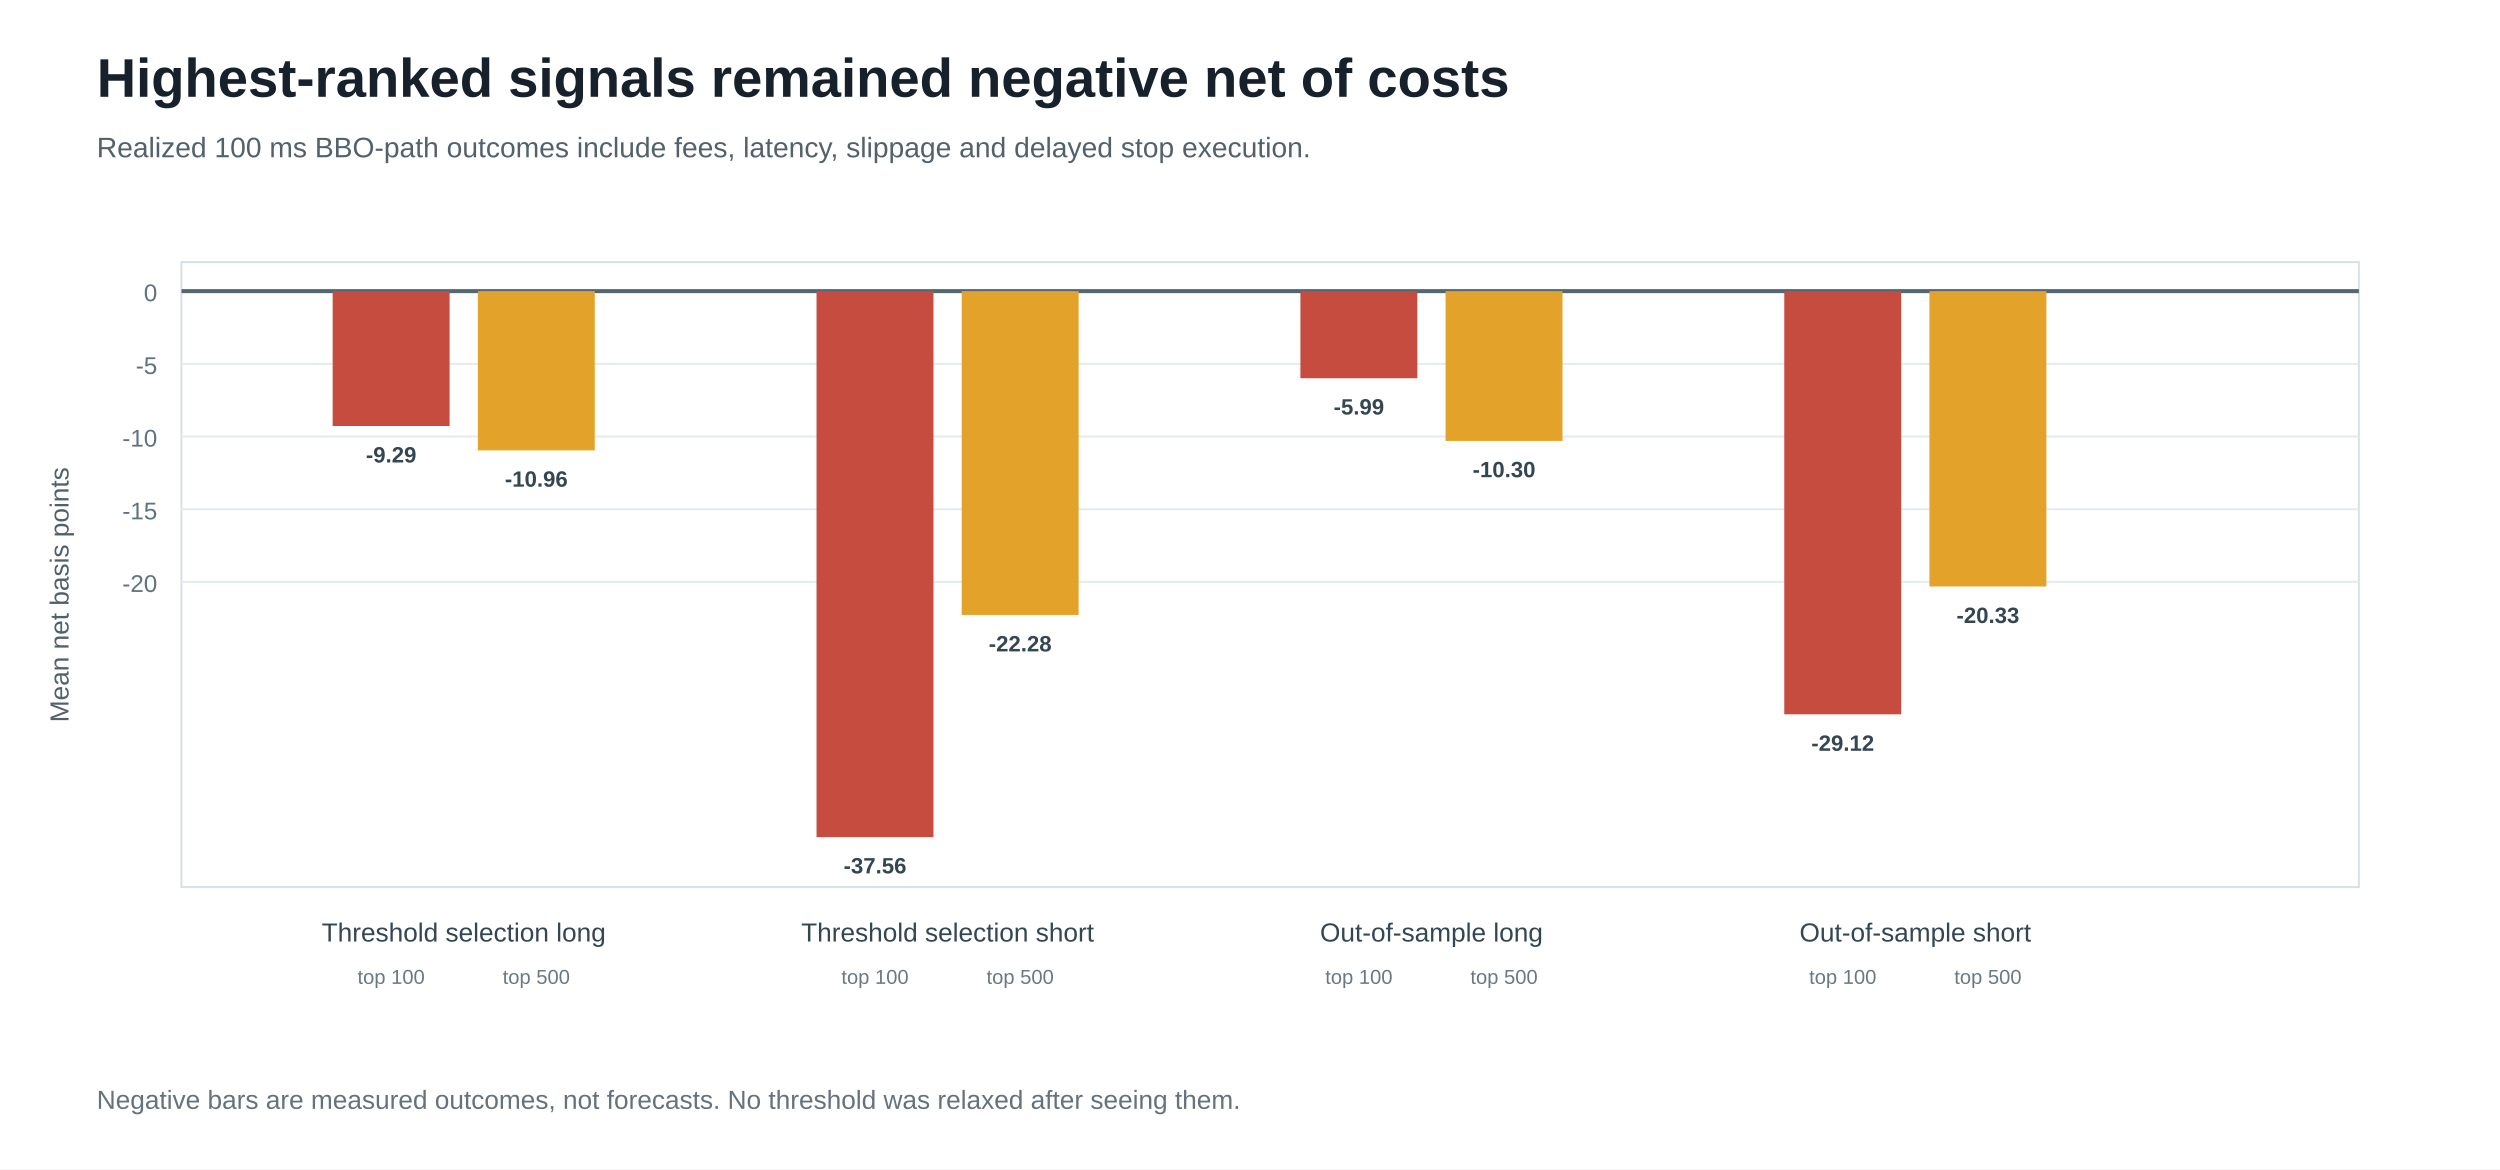
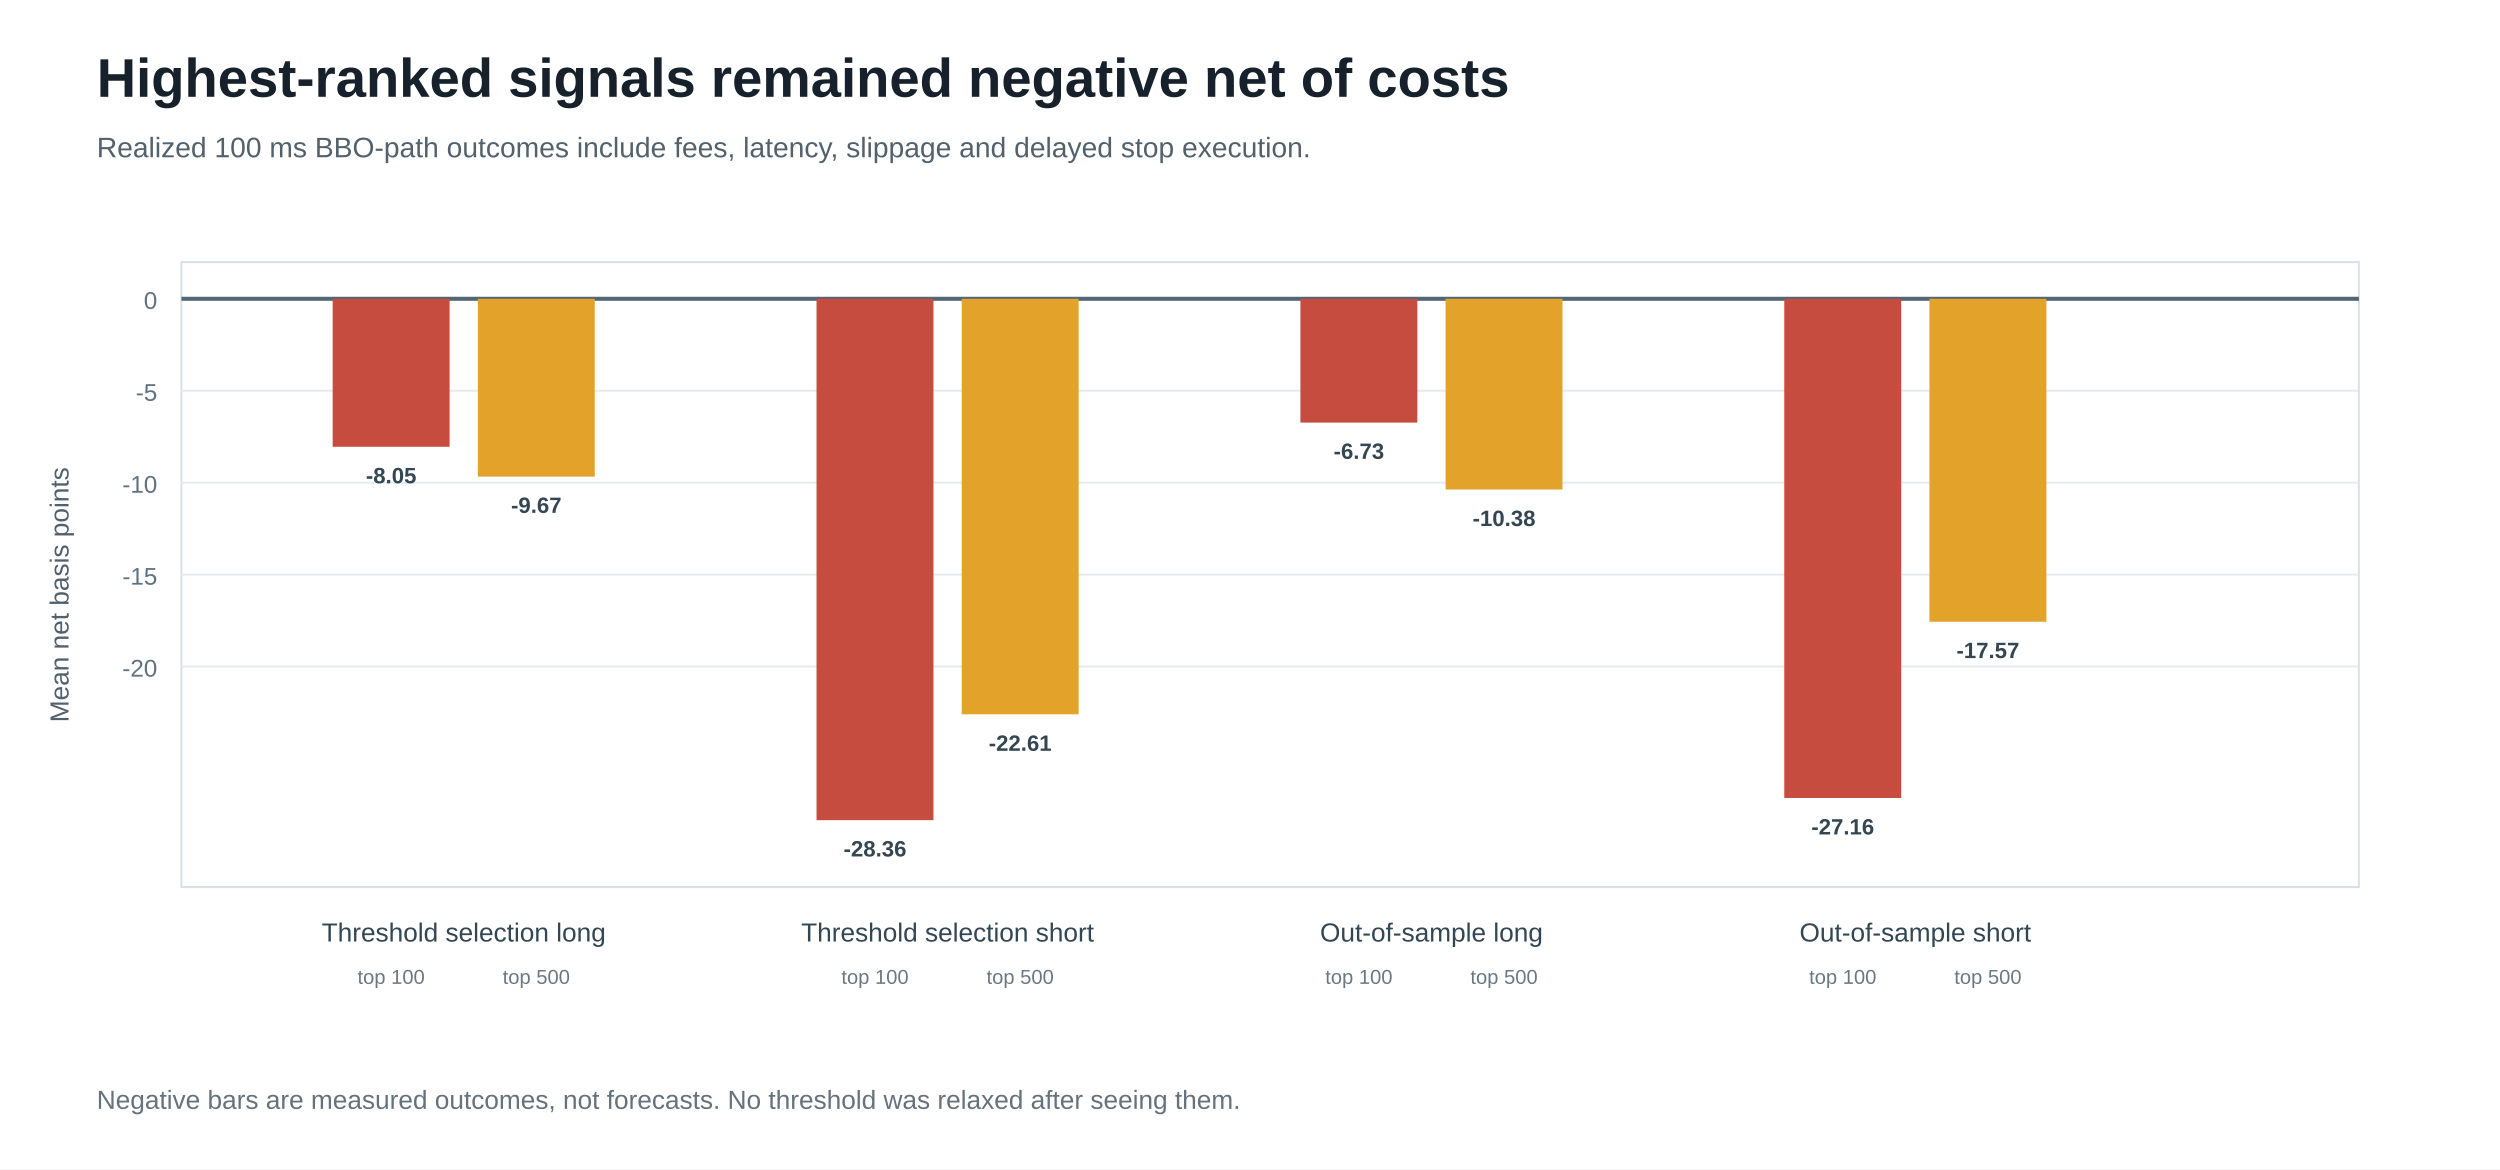
<svg xmlns="http://www.w3.org/2000/svg" width="1240" height="580" viewBox="0 0 1240 580" role="img" aria-labelledby="title desc">
  <rect width="100%" height="100%" fill="#ffffff" />
  <text x="48" y="48" font-family="Segoe UI, Arial, sans-serif" font-size="27" font-weight="700" fill="#17212b">Highest-ranked signals remained negative net of costs</text>
  <text x="48" y="78" font-family="Segoe UI, Arial, sans-serif" font-size="14" fill="#53616d">Realized 100 ms BBO-path outcomes include fees, latency, slippage and delayed stop execution.</text>
  <rect x="90" y="130" width="1080" height="310" fill="#ffffff" stroke="#d8e0e7" />
-   <line x1="90" y1="288.6" x2="1170" y2="288.6" stroke="#e6ebef" stroke-width="1" />
-   <text x="78" y="293.6" text-anchor="end" font-family="Segoe UI, Arial, sans-serif" font-size="12" fill="#60717f">-20</text>
-   <line x1="90" y1="252.6" x2="1170" y2="252.6" stroke="#e6ebef" stroke-width="1" />
-   <text x="78" y="257.6" text-anchor="end" font-family="Segoe UI, Arial, sans-serif" font-size="12" fill="#60717f">-15</text>
-   <line x1="90" y1="216.5" x2="1170" y2="216.5" stroke="#e6ebef" stroke-width="1" />
-   <text x="78" y="221.5" text-anchor="end" font-family="Segoe UI, Arial, sans-serif" font-size="12" fill="#60717f">-10</text>
-   <line x1="90" y1="180.5" x2="1170" y2="180.5" stroke="#e6ebef" stroke-width="1" />
-   <text x="78" y="185.5" text-anchor="end" font-family="Segoe UI, Arial, sans-serif" font-size="12" fill="#60717f">-5</text>
-   <line x1="90" y1="144.4" x2="1170" y2="144.4" stroke="#536674" stroke-width="2" />
-   <text x="78" y="149.4" text-anchor="end" font-family="Segoe UI, Arial, sans-serif" font-size="12" fill="#60717f">0</text>
-   <rect x="165.0" y="144.4" width="58" height="66.9" fill="#c64c3f" />
-   <text x="194.0" y="229.4" text-anchor="middle" font-family="Segoe UI, Arial, sans-serif" font-size="11" font-weight="700" fill="#344652">-9.29</text>
+   <line x1="90" y1="330.6" x2="1170" y2="330.6" stroke="#e6ebef" stroke-width="1" />
+   <text x="78" y="335.6" text-anchor="end" font-family="Segoe UI, Arial, sans-serif" font-size="12" fill="#60717f">-20</text>
+   <line x1="90" y1="285.0" x2="1170" y2="285.0" stroke="#e6ebef" stroke-width="1" />
+   <text x="78" y="290.0" text-anchor="end" font-family="Segoe UI, Arial, sans-serif" font-size="12" fill="#60717f">-15</text>
+   <line x1="90" y1="239.4" x2="1170" y2="239.4" stroke="#e6ebef" stroke-width="1" />
+   <text x="78" y="244.4" text-anchor="end" font-family="Segoe UI, Arial, sans-serif" font-size="12" fill="#60717f">-10</text>
+   <line x1="90" y1="193.8" x2="1170" y2="193.8" stroke="#e6ebef" stroke-width="1" />
+   <text x="78" y="198.8" text-anchor="end" font-family="Segoe UI, Arial, sans-serif" font-size="12" fill="#60717f">-5</text>
+   <line x1="90" y1="148.2" x2="1170" y2="148.2" stroke="#536674" stroke-width="2" />
+   <text x="78" y="153.2" text-anchor="end" font-family="Segoe UI, Arial, sans-serif" font-size="12" fill="#60717f">0</text>
+   <rect x="165.0" y="148.2" width="58" height="73.4" fill="#c64c3f" />
+   <text x="194.0" y="239.7" text-anchor="middle" font-family="Segoe UI, Arial, sans-serif" font-size="11" font-weight="700" fill="#344652">-8.05</text>
  <text x="194.0" y="488" text-anchor="middle" font-family="Segoe UI, Arial, sans-serif" font-size="10" fill="#6b7882">top 100</text>
-   <rect x="237.0" y="144.4" width="58" height="79.0" fill="#e3a229" />
-   <text x="266.0" y="241.4" text-anchor="middle" font-family="Segoe UI, Arial, sans-serif" font-size="11" font-weight="700" fill="#344652">-10.96</text>
+   <rect x="237.0" y="148.2" width="58" height="88.2" fill="#e3a229" />
+   <text x="266.0" y="254.4" text-anchor="middle" font-family="Segoe UI, Arial, sans-serif" font-size="11" font-weight="700" fill="#344652">-9.67</text>
  <text x="266.0" y="488" text-anchor="middle" font-family="Segoe UI, Arial, sans-serif" font-size="10" fill="#6b7882">top 500</text>
  <text x="230.0" y="467" text-anchor="middle" font-family="Segoe UI, Arial, sans-serif" font-size="13" fill="#334653">Threshold selection long</text>
-   <rect x="405.0" y="144.4" width="58" height="270.8" fill="#c64c3f" />
-   <text x="434.0" y="433.2" text-anchor="middle" font-family="Segoe UI, Arial, sans-serif" font-size="11" font-weight="700" fill="#344652">-37.56</text>
+   <rect x="405.0" y="148.2" width="58" height="258.6" fill="#c64c3f" />
+   <text x="434.0" y="424.8" text-anchor="middle" font-family="Segoe UI, Arial, sans-serif" font-size="11" font-weight="700" fill="#344652">-28.36</text>
  <text x="434.0" y="488" text-anchor="middle" font-family="Segoe UI, Arial, sans-serif" font-size="10" fill="#6b7882">top 100</text>
-   <rect x="477.0" y="144.4" width="58" height="160.6" fill="#e3a229" />
-   <text x="506.0" y="323.1" text-anchor="middle" font-family="Segoe UI, Arial, sans-serif" font-size="11" font-weight="700" fill="#344652">-22.28</text>
+   <rect x="477.0" y="148.2" width="58" height="206.1" fill="#e3a229" />
+   <text x="506.0" y="372.4" text-anchor="middle" font-family="Segoe UI, Arial, sans-serif" font-size="11" font-weight="700" fill="#344652">-22.61</text>
  <text x="506.0" y="488" text-anchor="middle" font-family="Segoe UI, Arial, sans-serif" font-size="10" fill="#6b7882">top 500</text>
  <text x="470.0" y="467" text-anchor="middle" font-family="Segoe UI, Arial, sans-serif" font-size="13" fill="#334653">Threshold selection short</text>
-   <rect x="645.0" y="144.4" width="58" height="43.2" fill="#c64c3f" />
-   <text x="674.0" y="205.6" text-anchor="middle" font-family="Segoe UI, Arial, sans-serif" font-size="11" font-weight="700" fill="#344652">-5.99</text>
+   <rect x="645.0" y="148.2" width="58" height="61.4" fill="#c64c3f" />
+   <text x="674.0" y="227.6" text-anchor="middle" font-family="Segoe UI, Arial, sans-serif" font-size="11" font-weight="700" fill="#344652">-6.73</text>
  <text x="674.0" y="488" text-anchor="middle" font-family="Segoe UI, Arial, sans-serif" font-size="10" fill="#6b7882">top 100</text>
-   <rect x="717.0" y="144.4" width="58" height="74.3" fill="#e3a229" />
-   <text x="746.0" y="236.7" text-anchor="middle" font-family="Segoe UI, Arial, sans-serif" font-size="11" font-weight="700" fill="#344652">-10.30</text>
+   <rect x="717.0" y="148.2" width="58" height="94.6" fill="#e3a229" />
+   <text x="746.0" y="260.9" text-anchor="middle" font-family="Segoe UI, Arial, sans-serif" font-size="11" font-weight="700" fill="#344652">-10.38</text>
  <text x="746.0" y="488" text-anchor="middle" font-family="Segoe UI, Arial, sans-serif" font-size="10" fill="#6b7882">top 500</text>
  <text x="710.0" y="467" text-anchor="middle" font-family="Segoe UI, Arial, sans-serif" font-size="13" fill="#334653">Out-of-sample long</text>
-   <rect x="885.0" y="144.4" width="58" height="209.9" fill="#c64c3f" />
-   <text x="914.0" y="372.4" text-anchor="middle" font-family="Segoe UI, Arial, sans-serif" font-size="11" font-weight="700" fill="#344652">-29.12</text>
+   <rect x="885.0" y="148.2" width="58" height="247.6" fill="#c64c3f" />
+   <text x="914.0" y="413.9" text-anchor="middle" font-family="Segoe UI, Arial, sans-serif" font-size="11" font-weight="700" fill="#344652">-27.16</text>
  <text x="914.0" y="488" text-anchor="middle" font-family="Segoe UI, Arial, sans-serif" font-size="10" fill="#6b7882">top 100</text>
-   <rect x="957.0" y="144.4" width="58" height="146.5" fill="#e3a229" />
-   <text x="986.0" y="309.0" text-anchor="middle" font-family="Segoe UI, Arial, sans-serif" font-size="11" font-weight="700" fill="#344652">-20.33</text>
+   <rect x="957.0" y="148.2" width="58" height="160.2" fill="#e3a229" />
+   <text x="986.0" y="326.4" text-anchor="middle" font-family="Segoe UI, Arial, sans-serif" font-size="11" font-weight="700" fill="#344652">-17.57</text>
  <text x="986.0" y="488" text-anchor="middle" font-family="Segoe UI, Arial, sans-serif" font-size="10" fill="#6b7882">top 500</text>
  <text x="950.0" y="467" text-anchor="middle" font-family="Segoe UI, Arial, sans-serif" font-size="13" fill="#334653">Out-of-sample short</text>
  <text x="34" y="295" transform="rotate(-90 34 295)" text-anchor="middle" font-family="Segoe UI, Arial, sans-serif" font-size="13" fill="#51606d">Mean net basis points</text>
  <text x="48" y="550" font-family="Segoe UI, Arial, sans-serif" font-size="13" fill="#65727d">Negative bars are measured outcomes, not forecasts. No threshold was relaxed after seeing them.</text>
</svg>
